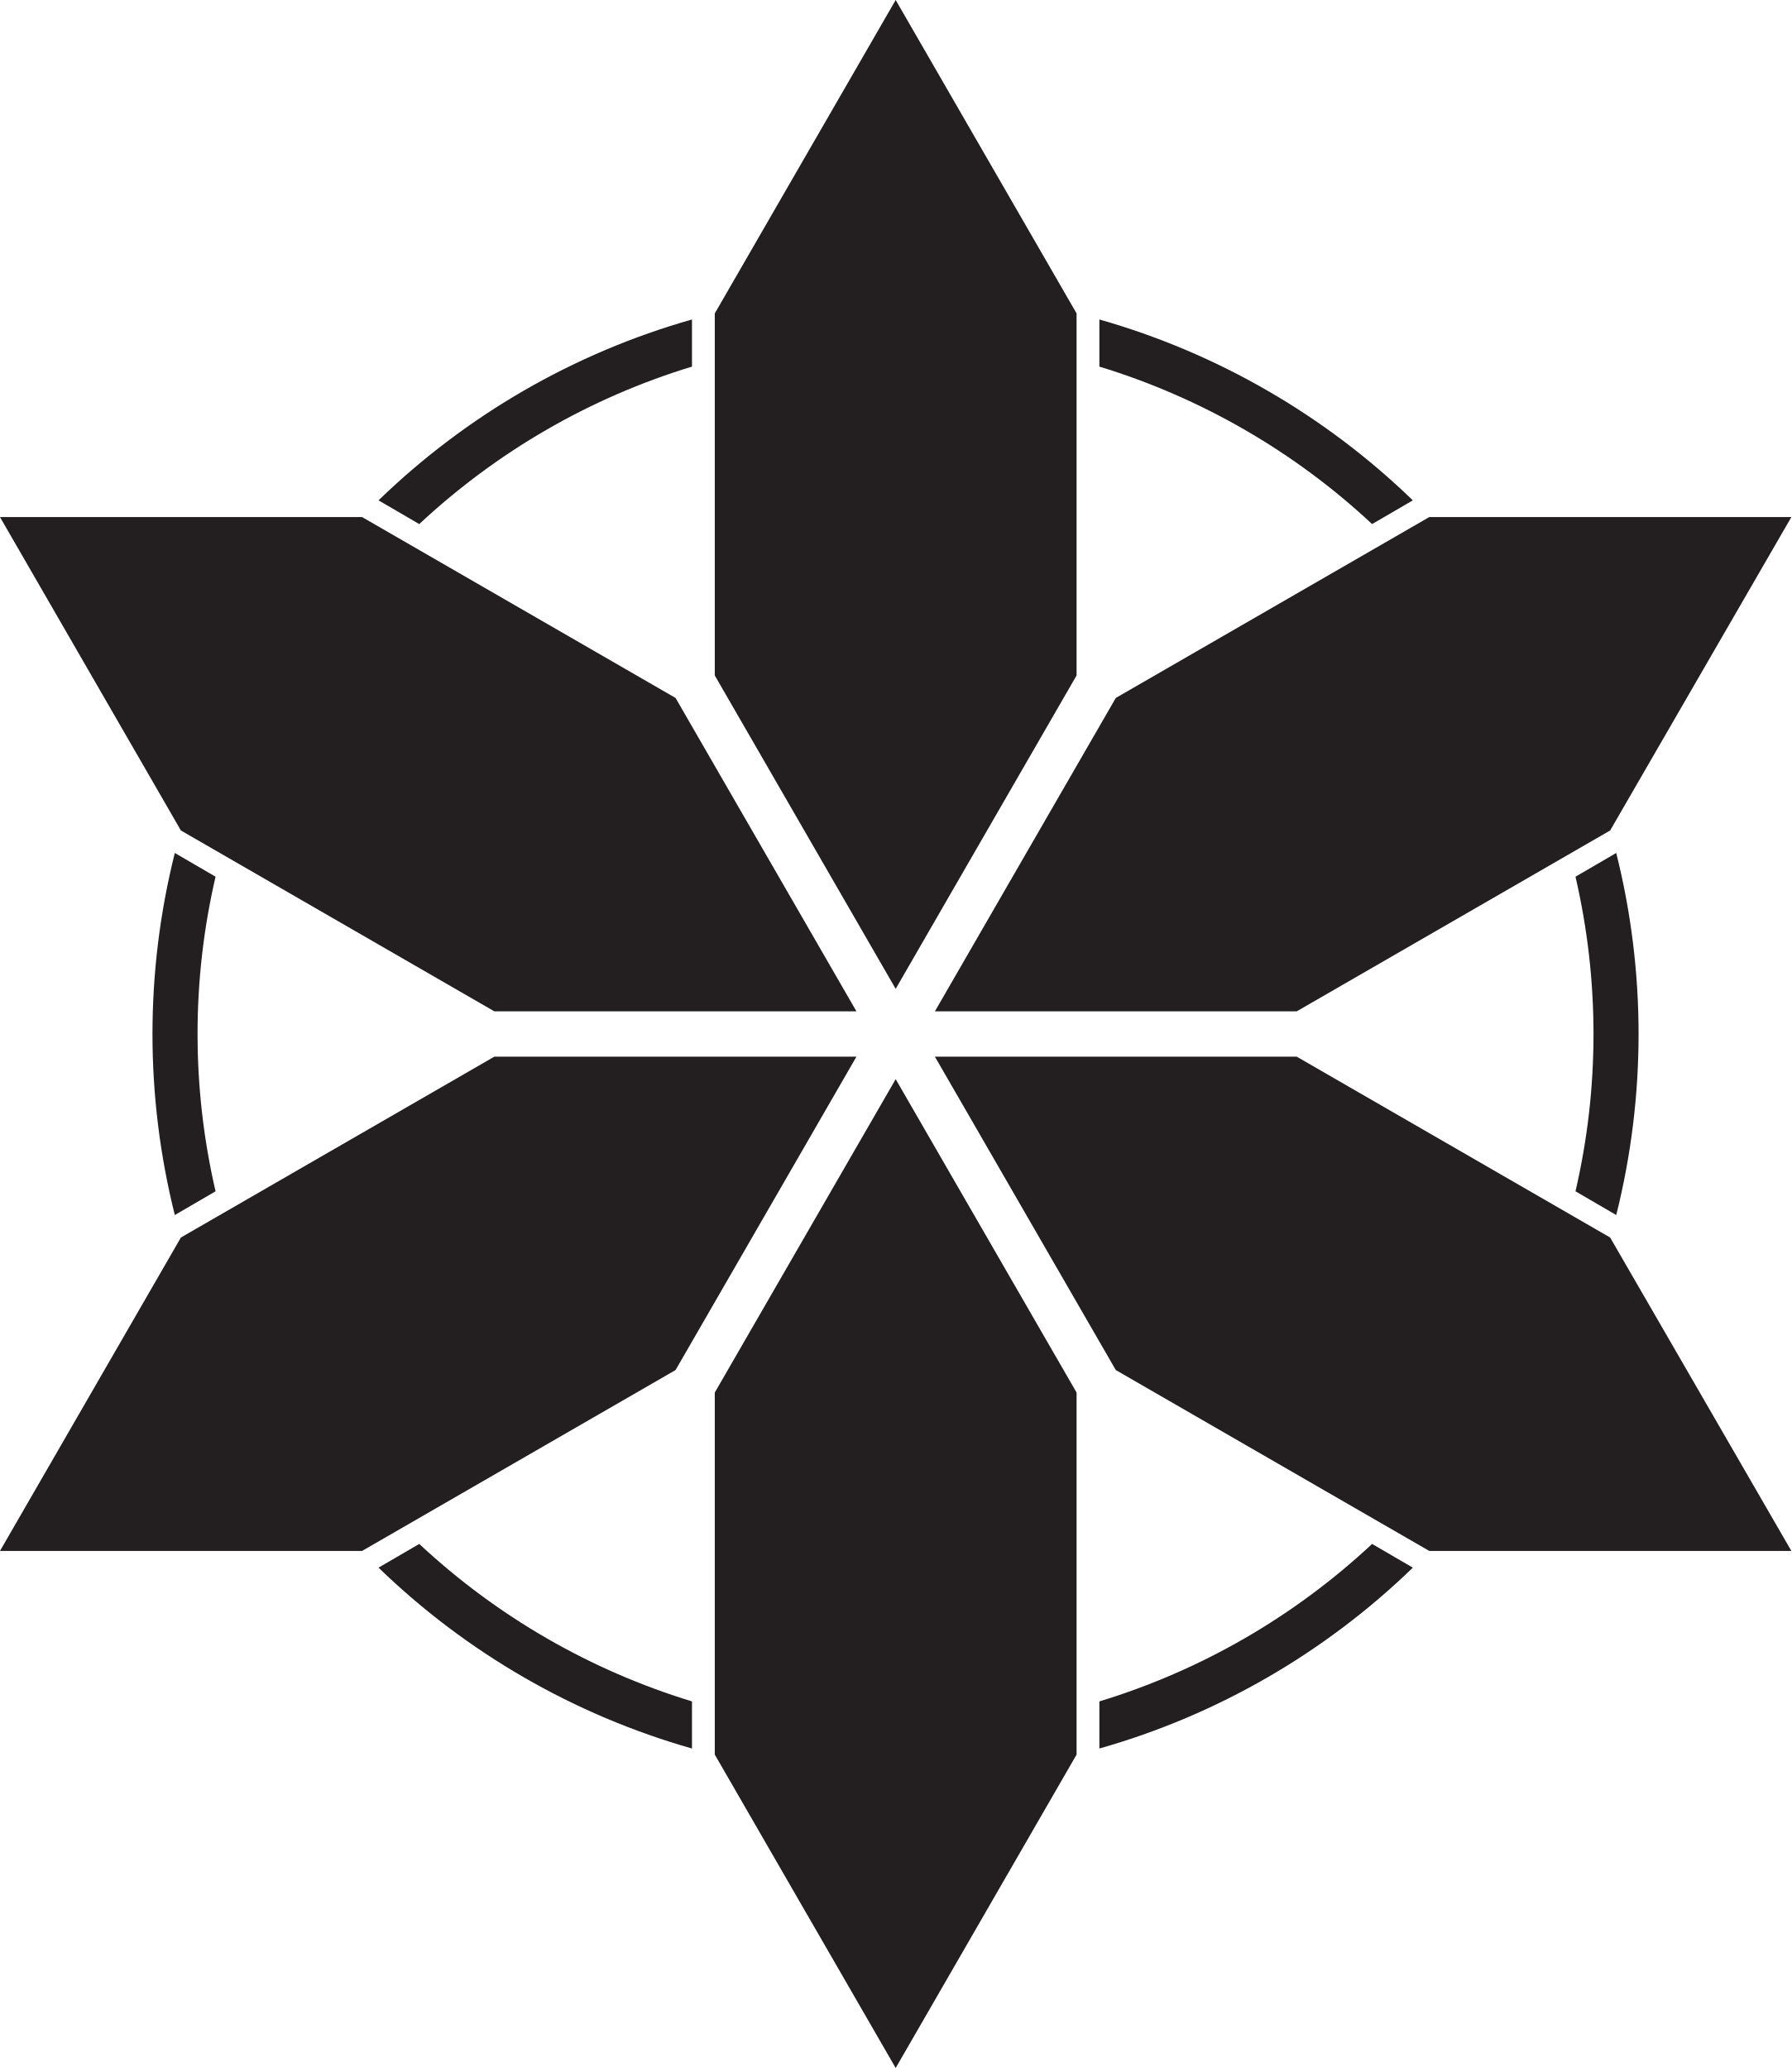
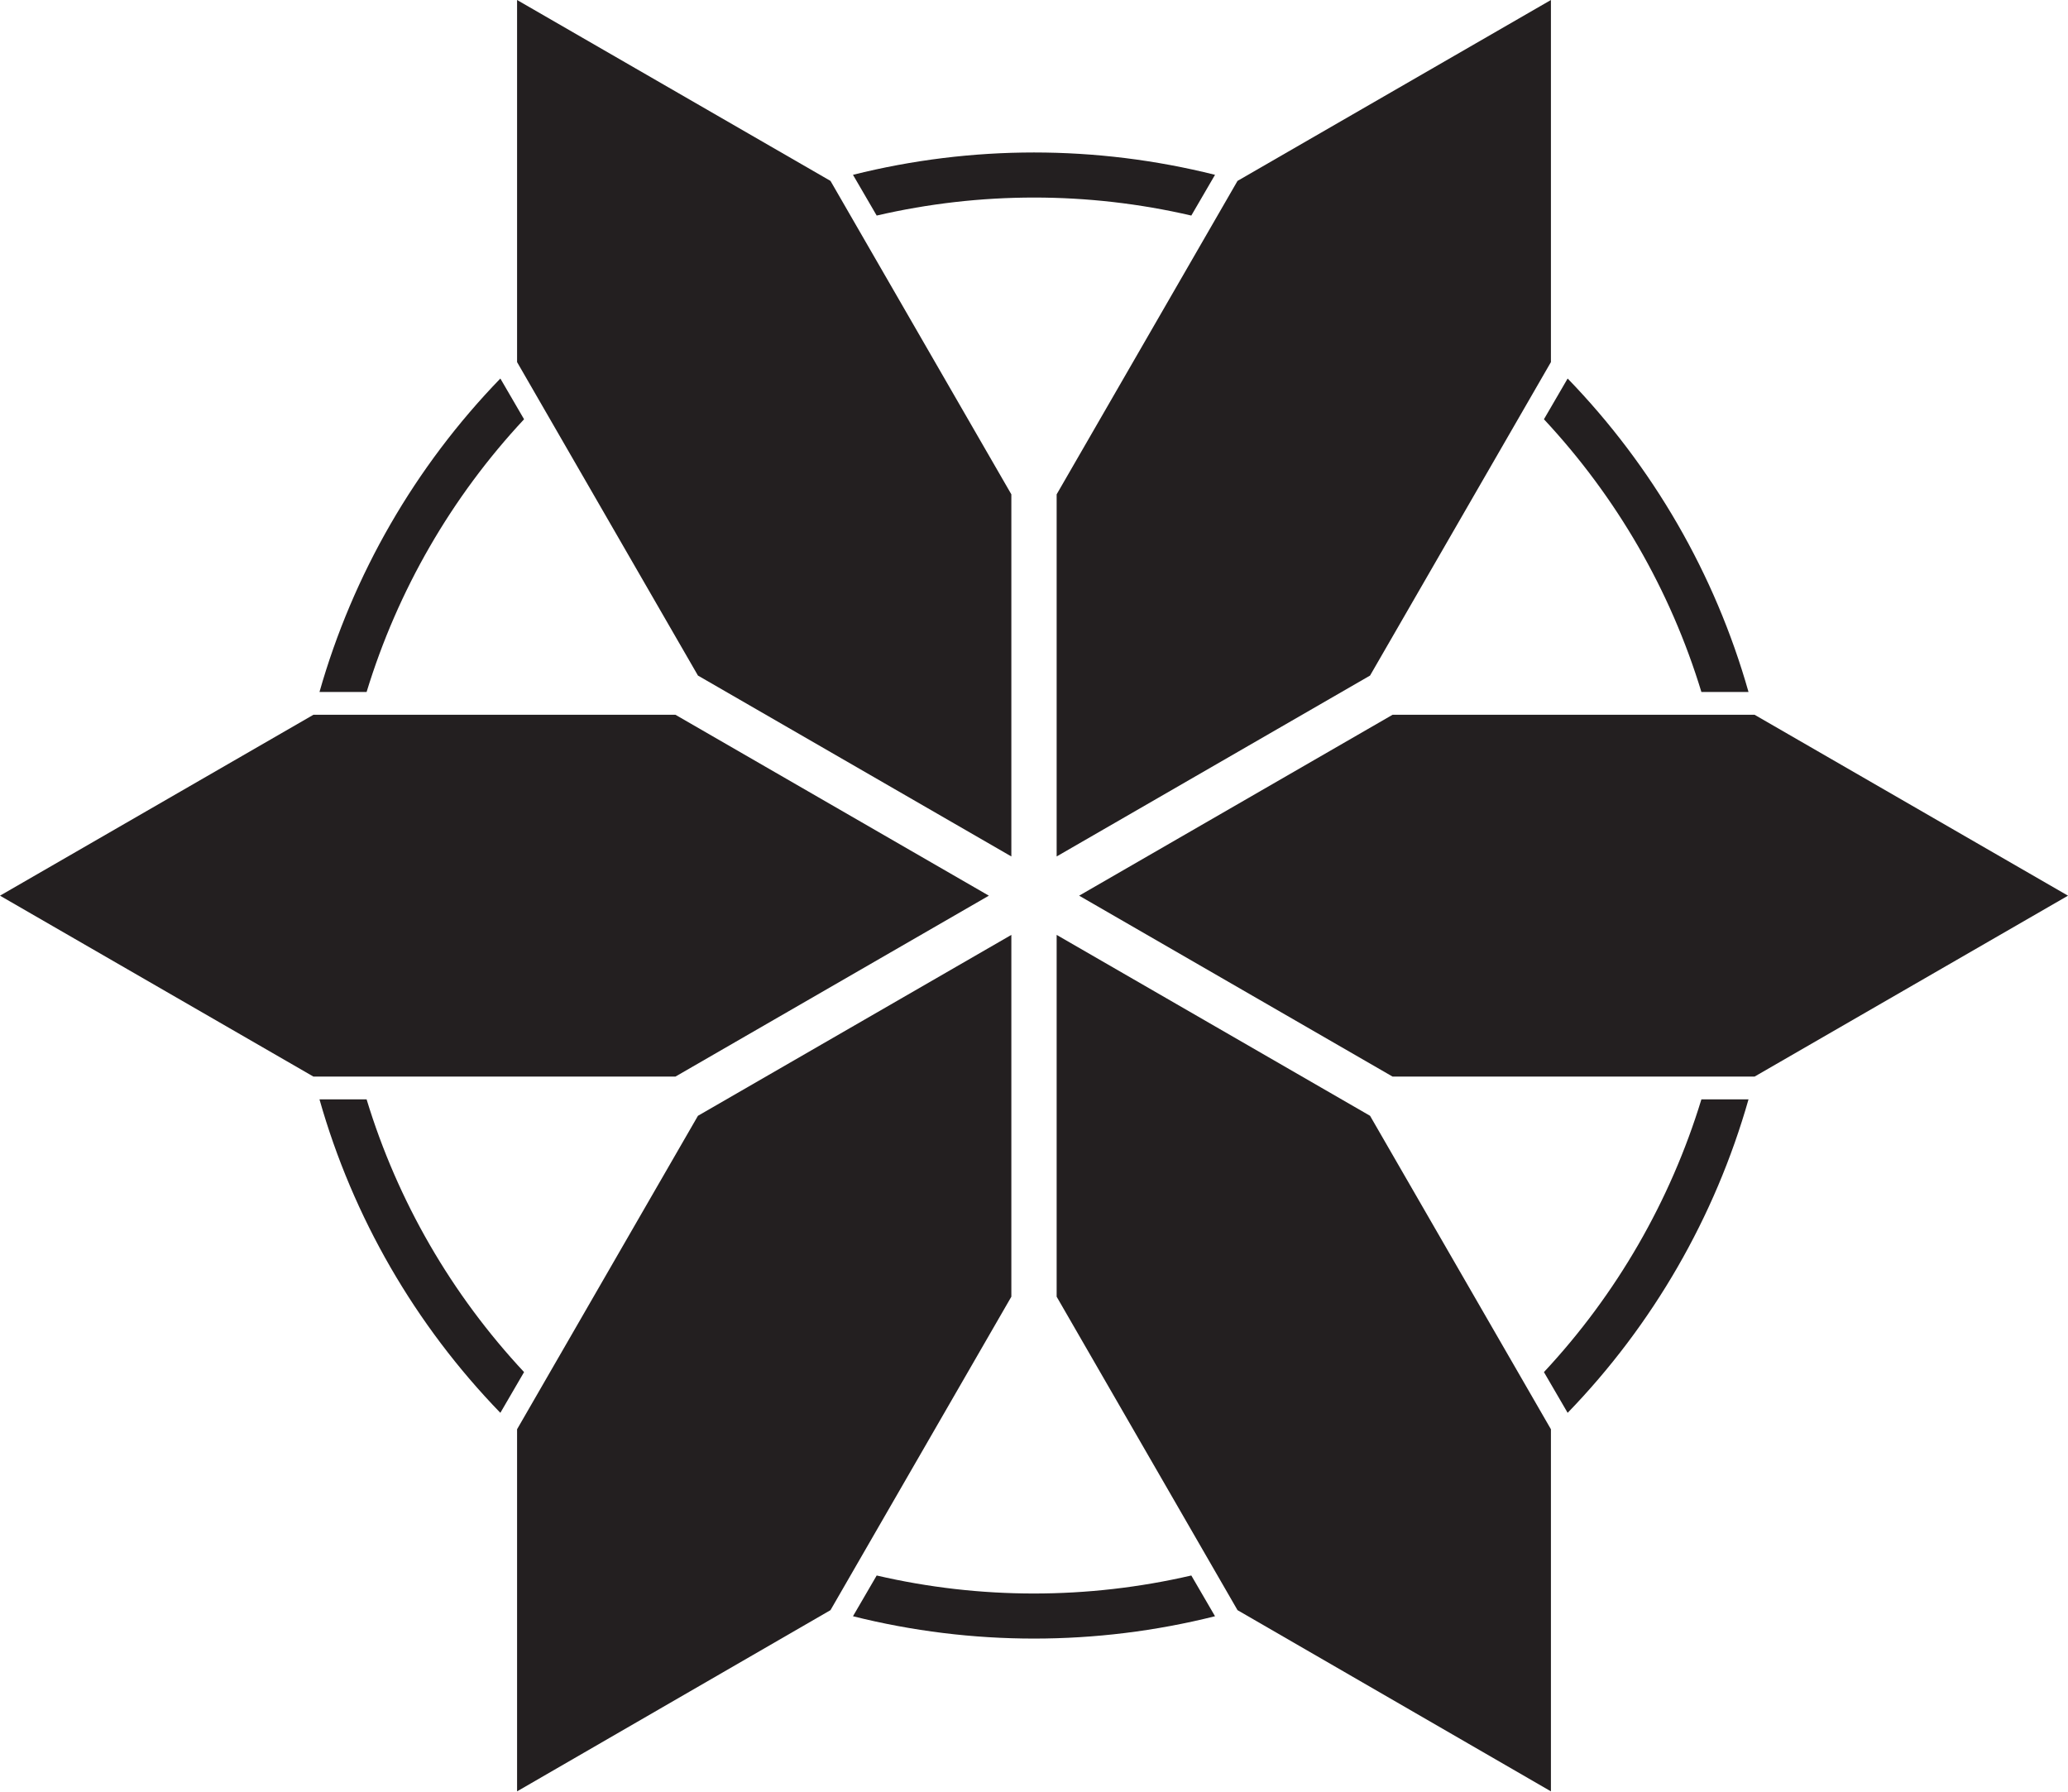
- <svg xmlns="http://www.w3.org/2000/svg" id="Layer_2" data-name="Layer 2" viewBox="0 0 58.92 68.03">
+ <svg xmlns="http://www.w3.org/2000/svg" id="Layer_2" data-name="Layer 2" viewBox="0 0 68.03 58.92">
  <defs>
    <style>
      .cls-1 {
        fill: #231f20;
      }
    </style>
  </defs>
  <g id="Layer_1-2" data-name="Layer 1">
    <g id="LINE">
-       <polygon class="cls-1" points="35.41 10.31 29.46 0 23.51 10.31 23.51 22.22 29.46 32.53 35.41 22.22 35.41 10.31" />
+       <polygon class="cls-1" points="10.31 23.51 0 29.46 10.31 35.41 22.22 35.41 32.53 29.46 22.22 23.51 10.31 23.51" />
    </g>
    <g id="LINE-2" data-name="LINE">
-       <polygon class="cls-1" points="22.22 22.96 11.91 17.01 0 17.01 5.95 27.32 16.26 33.27 28.17 33.27 22.22 22.96" />
+       <polygon class="cls-1" points="22.96 36.7 17.01 47.01 17.01 58.92 27.32 52.96 33.27 42.65 33.27 30.75 22.96 36.7" />
    </g>
    <g id="LINE-3" data-name="LINE">
-       <polygon class="cls-1" points="16.26 34.76 5.95 40.71 0 51.02 11.91 51.02 22.22 45.07 28.17 34.76 16.26 34.76" />
+       <polygon class="cls-1" points="34.76 42.65 40.71 52.96 51.02 58.92 51.02 47.01 45.07 36.7 34.76 30.75 34.76 42.65" />
    </g>
    <g id="LINE-4" data-name="LINE">
-       <polygon class="cls-1" points="23.51 45.81 23.51 57.72 29.46 68.03 35.41 57.72 35.41 45.81 29.46 35.5 23.51 45.81" />
+       <polygon class="cls-1" points="45.81 35.41 57.72 35.41 68.03 29.46 57.72 23.51 45.81 23.51 35.5 29.46 45.81 35.41" />
    </g>
    <g id="LINE-5" data-name="LINE">
-       <polygon class="cls-1" points="36.7 45.07 47.01 51.02 58.92 51.02 52.96 40.71 42.65 34.76 30.75 34.76 36.7 45.07" />
+       <polygon class="cls-1" points="45.07 22.22 51.02 11.91 51.02 0 40.71 5.95 34.76 16.26 34.76 28.17 45.07 22.22" />
    </g>
    <g id="LINE-6" data-name="LINE">
-       <polygon class="cls-1" points="42.65 33.27 52.96 27.32 58.92 17.01 47.01 17.01 36.7 22.96 30.75 33.27 42.65 33.27" />
+       <polygon class="cls-1" points="33.27 16.26 27.32 5.95 17.01 0 17.01 11.91 22.96 22.22 33.27 28.17 33.27 16.26" />
    </g>
    <g id="LWPOLYLINE">
-       <path class="cls-1" d="M46.47,16.46c-2.89-2.8-6.44-4.85-10.31-5.95v1.55c3.34,1.02,6.41,2.79,8.97,5.18l1.34-.78Z" />
+       <path class="cls-1" d="M16.46,12.45c-2.8,2.89-4.85,6.44-5.95,10.31h1.55c1.02-3.34,2.79-6.41,5.18-8.97l-.78-1.34Z" />
    </g>
    <g id="LWPOLYLINE-2" data-name="LWPOLYLINE">
-       <path class="cls-1" d="M22.76,10.51c-3.88,1.1-7.42,3.15-10.31,5.95l1.34,.78c2.56-2.39,5.62-4.16,8.97-5.18v-1.55Z" />
+       <path class="cls-1" d="M10.51,36.16c1.1,3.88,3.15,7.42,5.95,10.31l.78-1.34c-2.39-2.56-4.16-5.62-5.18-8.97h-1.55Z" />
    </g>
    <g id="LWPOLYLINE-3" data-name="LWPOLYLINE">
-       <path class="cls-1" d="M5.75,28.06c-.98,3.91-.98,8,0,11.91l1.34-.78c-.79-3.41-.79-6.95,0-10.35l-1.34-.78Z" />
+       <path class="cls-1" d="M28.06,53.16c3.91,.98,8,.98,11.91,0l-.78-1.34c-3.41,.79-6.95,.79-10.35,0l-.78,1.34Z" />
    </g>
    <g id="LWPOLYLINE-4" data-name="LWPOLYLINE">
-       <path class="cls-1" d="M12.45,51.57c2.89,2.8,6.44,4.85,10.31,5.95v-1.55c-3.34-1.02-6.41-2.79-8.97-5.18l-1.34,.78Z" />
+       <path class="cls-1" d="M51.57,46.47c2.8-2.89,4.85-6.44,5.95-10.31h-1.55c-1.02,3.34-2.79,6.41-5.18,8.97l.78,1.34Z" />
    </g>
    <g id="LWPOLYLINE-5" data-name="LWPOLYLINE">
-       <path class="cls-1" d="M36.16,57.52c3.88-1.1,7.42-3.15,10.31-5.95l-1.34-.78c-2.56,2.39-5.62,4.16-8.97,5.18v1.55Z" />
+       <path class="cls-1" d="M57.52,22.76c-1.1-3.88-3.15-7.42-5.95-10.31l-.78,1.34c2.39,2.56,4.16,5.62,5.18,8.97h1.55Z" />
    </g>
    <g id="LWPOLYLINE-6" data-name="LWPOLYLINE">
-       <path class="cls-1" d="M53.16,39.97c.98-3.91,.98-8,0-11.91l-1.34,.78c.79,3.41,.79,6.95,0,10.35l1.34,.78Z" />
+       <path class="cls-1" d="M39.97,5.75c-3.91-.98-8-.98-11.91,0l.78,1.34c3.41-.79,6.95-.79,10.35,0l.78-1.34Z" />
    </g>
  </g>
</svg>
